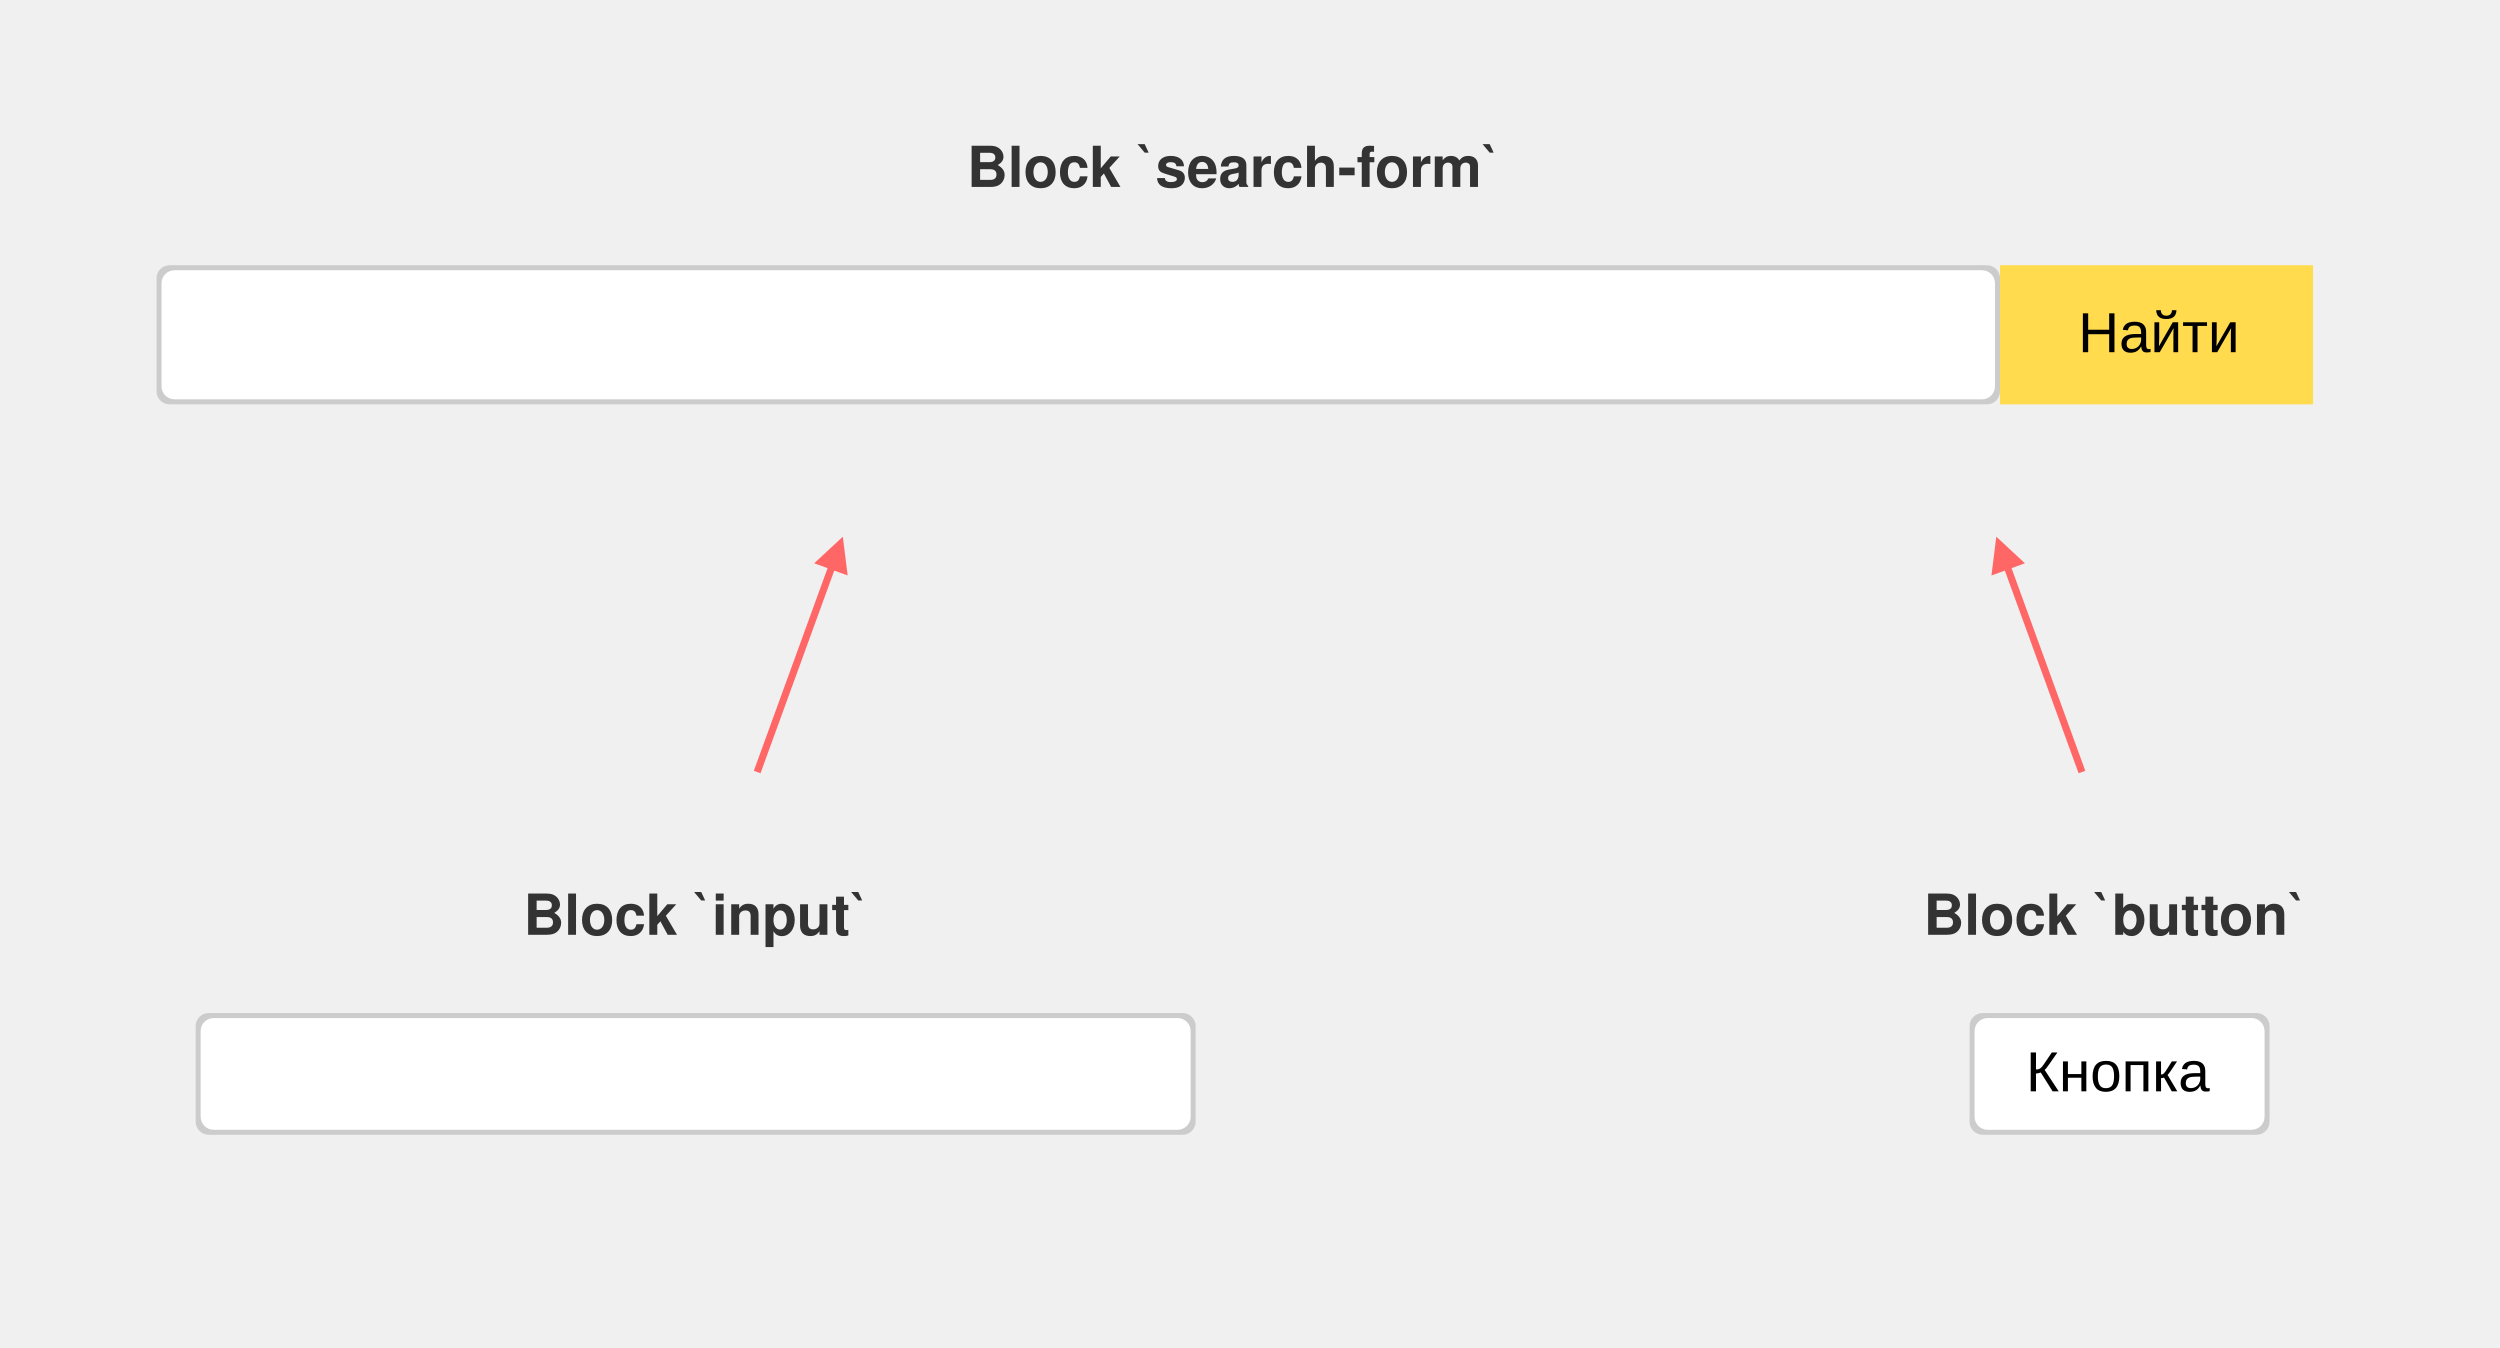
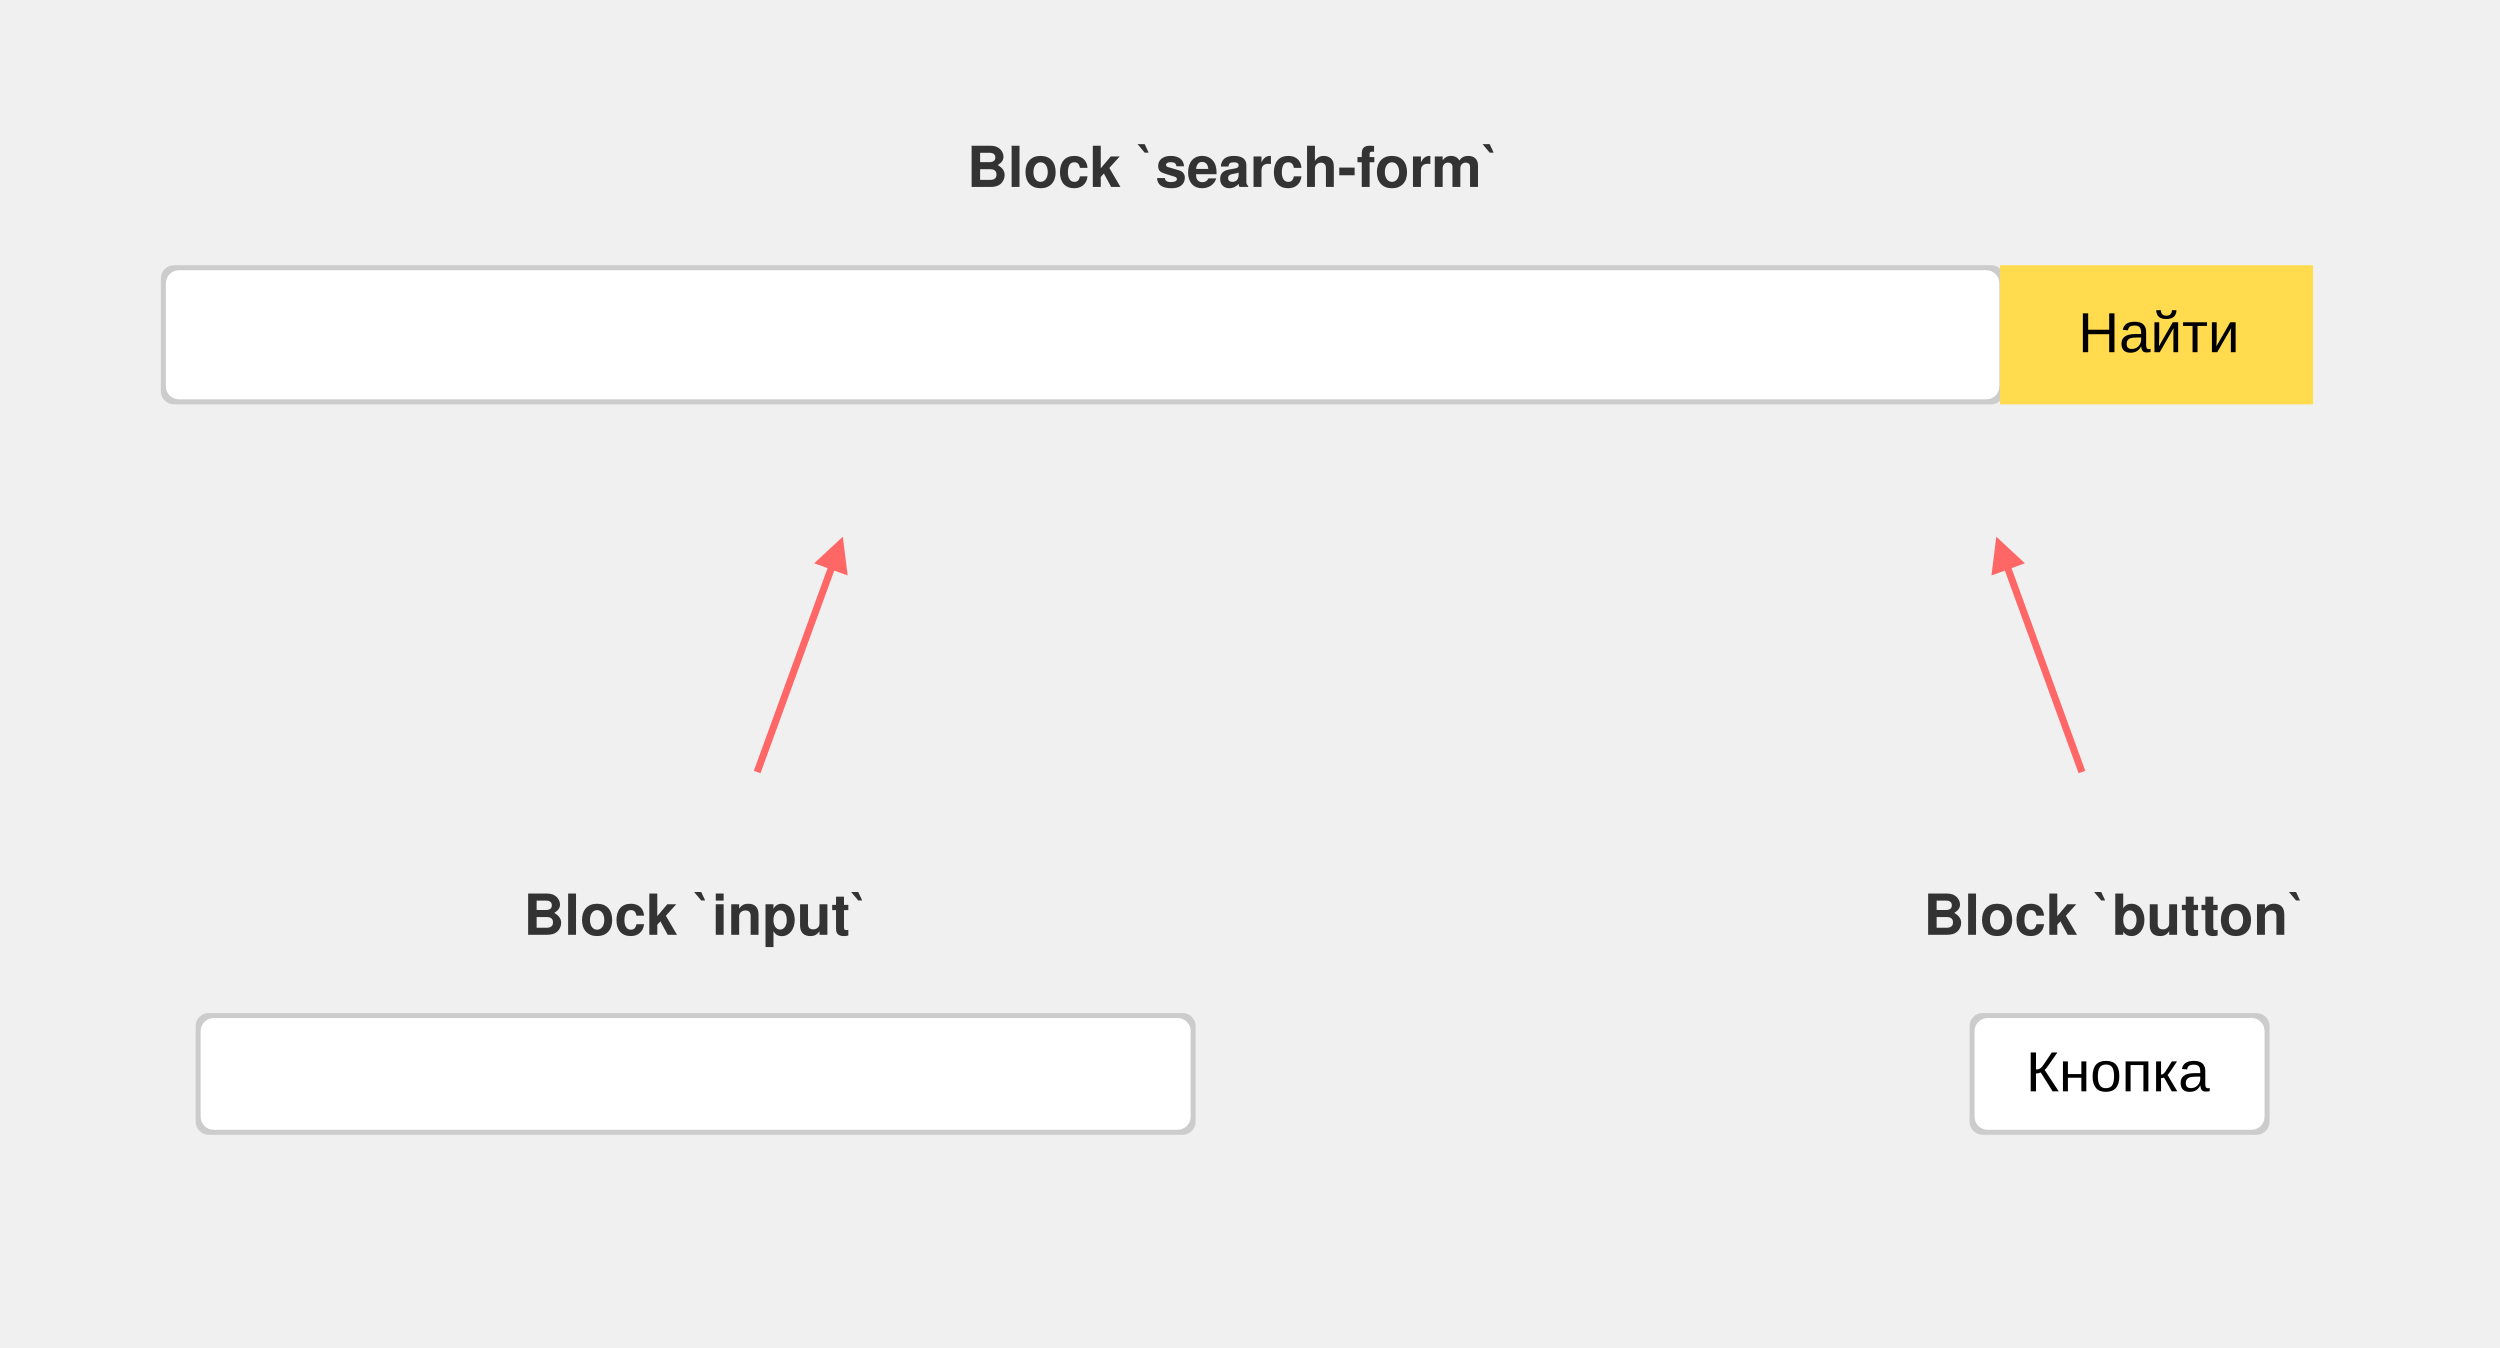
<svg xmlns="http://www.w3.org/2000/svg" xmlns:xlink="http://www.w3.org/1999/xlink" width="575px" height="310px" viewBox="0 0 575 310" version="1.1">
  <defs>
    <rect id="path-1" x="0" y="0" width="230" height="28" rx="3" />
    <filter x="-50%" y="-50%" width="200%" height="200%" filterUnits="objectBoundingBox" id="filter-2">
      <feMorphology radius="1" operator="erode" in="SourceAlpha" result="shadowSpreadInner1" />
      <feOffset dx="0" dy="0" in="shadowSpreadInner1" result="shadowOffsetInner1" />
      <feComposite in="shadowOffsetInner1" in2="SourceAlpha" operator="arithmetic" k2="-1" k3="1" result="shadowInnerInner1" />
      <feColorMatrix values="0 0 0 0 0   0 0 0 0 0   0 0 0 0 0  0 0 0 0.2 0" type="matrix" in="shadowInnerInner1" />
    </filter>
    <rect id="path-3" x="0" y="0" width="69" height="28" rx="3" />
    <filter x="-50%" y="-50%" width="200%" height="200%" filterUnits="objectBoundingBox" id="filter-4">
      <feMorphology radius="1" operator="erode" in="SourceAlpha" result="shadowSpreadInner1" />
      <feOffset dx="0" dy="0" in="shadowSpreadInner1" result="shadowOffsetInner1" />
      <feComposite in="shadowOffsetInner1" in2="SourceAlpha" operator="arithmetic" k2="-1" k3="1" result="shadowInnerInner1" />
      <feColorMatrix values="0 0 0 0 0   0 0 0 0 0   0 0 0 0 0  0 0 0 0.2 0" type="matrix" in="shadowInnerInner1" />
    </filter>
    <rect id="path-5" x="0" y="0" width="424" height="32" rx="3" />
    <filter x="-50%" y="-50%" width="200%" height="200%" filterUnits="objectBoundingBox" id="filter-6">
      <feMorphology radius="1" operator="erode" in="SourceAlpha" result="shadowSpreadInner1" />
      <feOffset dx="0" dy="0" in="shadowSpreadInner1" result="shadowOffsetInner1" />
      <feComposite in="shadowOffsetInner1" in2="SourceAlpha" operator="arithmetic" k2="-1" k3="1" result="shadowInnerInner1" />
      <feColorMatrix values="0 0 0 0 0   0 0 0 0 0   0 0 0 0 0  0 0 0 0.2 0" type="matrix" in="shadowInnerInner1" />
    </filter>
  </defs>
  <g id="Page-1" stroke="none" stroke-width="1" fill="none" fill-rule="evenodd">
-     <g id="iPad-Pro-Portrait" transform="translate(36, 30)">
+     <g id="iPad-Pro-Portrait" transform="translate(37, 30)">
      <g id="build__declaration">
-         <g id="Input" transform="translate(9, 172)">
+         <g id="Input" transform="translate(8, 172)">
          <g id="input-m-release/empty-rounded" transform="translate(0, 31)">
            <g id="Rectangle-58">
              <use fill="#FFFFFF" fill-rule="evenodd" xlink:href="#path-1" />
              <use fill="black" fill-opacity="1" filter="url(#filter-2)" xlink:href="#path-1" />
            </g>
          </g>
          <g id="Block-`input`" transform="translate(75, 0)" font-size="13" font-family="Helvetica-Bold, Helvetica" fill="#333333" font-weight="bold">
            <text>
              <tspan x="0.411" y="13">Block `input`</tspan>
            </text>
          </g>
        </g>
-         <g id="Button" transform="translate(406, 172)">
+         <g id="Button" transform="translate(405, 172)">
          <g id="button-m-pseudo" transform="translate(11, 31)">
            <g id="Rectangle-58">
              <use fill="#FFFFFF" fill-rule="evenodd" xlink:href="#path-3" />
              <use fill="black" fill-opacity="1" filter="url(#filter-4)" xlink:href="#path-3" />
            </g>
            <text id="Кнопка" font-family="ArialMT, Arial" font-size="13" font-weight="normal" fill="#000000">
              <tspan x="13" y="18">Кнопка</tspan>
            </text>
          </g>
          <g id="Block-`button`" font-size="13" font-family="Helvetica-Bold, Helvetica" fill="#333333" font-weight="bold">
            <text>
              <tspan x="0.411" y="13">Block `button`</tspan>
            </text>
          </g>
        </g>
        <g id="Search-form">
          <g id="Search-Action" transform="translate(0, 31)">
            <g id="Input">
              <g id="Rectangle-12">
                <use fill="#FFFFFF" fill-rule="evenodd" xlink:href="#path-5" />
                <use fill="black" fill-opacity="1" filter="url(#filter-6)" xlink:href="#path-5" />
              </g>
            </g>
-             <g id="Button" transform="translate(424, 0)">
+             <g id="Button" transform="translate(423, 0)">
              <rect id="Rectangle-12" fill="#FFDB4D" x="0" y="0" width="72" height="32" />
              <text id="Найти" font-family="ArialMT, Arial" font-size="13" font-weight="normal" fill="#000000">
                <tspan x="18" y="20">Найти</tspan>
              </text>
            </g>
          </g>
-           <g id="Block-`search-form`" transform="translate(186, 0)" font-size="13" font-family="Helvetica-Bold, Helvetica" fill="#333333" font-weight="bold">
+           <g id="Block-`search-form`" transform="translate(185, 0)" font-size="13" font-family="Helvetica-Bold, Helvetica" fill="#333333" font-weight="bold">
            <text>
              <tspan x="0.411" y="13">Block `search-form`</tspan>
            </text>
          </g>
        </g>
-         <g id="input-arrow" transform="translate(147.9981, 120.501) rotate(-160) translate(-147.9981, -120.501) translate(142.9981, 91.00103)" fill="#FF6666">
+         <g id="input-arrow" transform="translate(146.9981, 120.501) rotate(-160) translate(-146.9981, -120.501) translate(141.9981, 91.00103)" fill="#FF6666">
          <path d="M-23.8,28.681 L25.8,28.681 L25.8,30.319 L-23.8,30.319 L-23.8,28.681 L-23.8,28.681 L-23.8,28.681 L-23.8,28.681 L-23.8,28.681 L-23.8,28.681 Z M33.8,29.5 L25.8,33.597 L25.8,25.403 L33.8,29.5 L33.8,29.5 L33.8,29.5 L33.8,29.5 L33.8,29.5 L33.8,29.5 Z" id="arrow" transform="translate(5, 29.5) rotate(90) translate(-5, -29.5) " />
        </g>
-         <g id="button-arrow" transform="translate(432.9981, 120.501) rotate(-200) translate(-432.9981, -120.501) translate(427.9981, 91.00103)" fill="#FF6666">
+         <g id="button-arrow" transform="translate(431.9981, 120.501) rotate(-200) translate(-431.9981, -120.501) translate(426.9981, 91.00103)" fill="#FF6666">
          <path d="M-23.8,28.681 L25.8,28.681 L25.8,30.319 L-23.8,30.319 L-23.8,28.681 L-23.8,28.681 L-23.8,28.681 L-23.8,28.681 L-23.8,28.681 L-23.8,28.681 Z M33.8,29.5 L25.8,33.597 L25.8,25.403 L33.8,29.5 L33.8,29.5 L33.8,29.5 L33.8,29.5 L33.8,29.5 L33.8,29.5 Z" id="arrow" transform="translate(5, 29.5) rotate(90) translate(-5, -29.5) " />
        </g>
      </g>
    </g>
  </g>
</svg>
